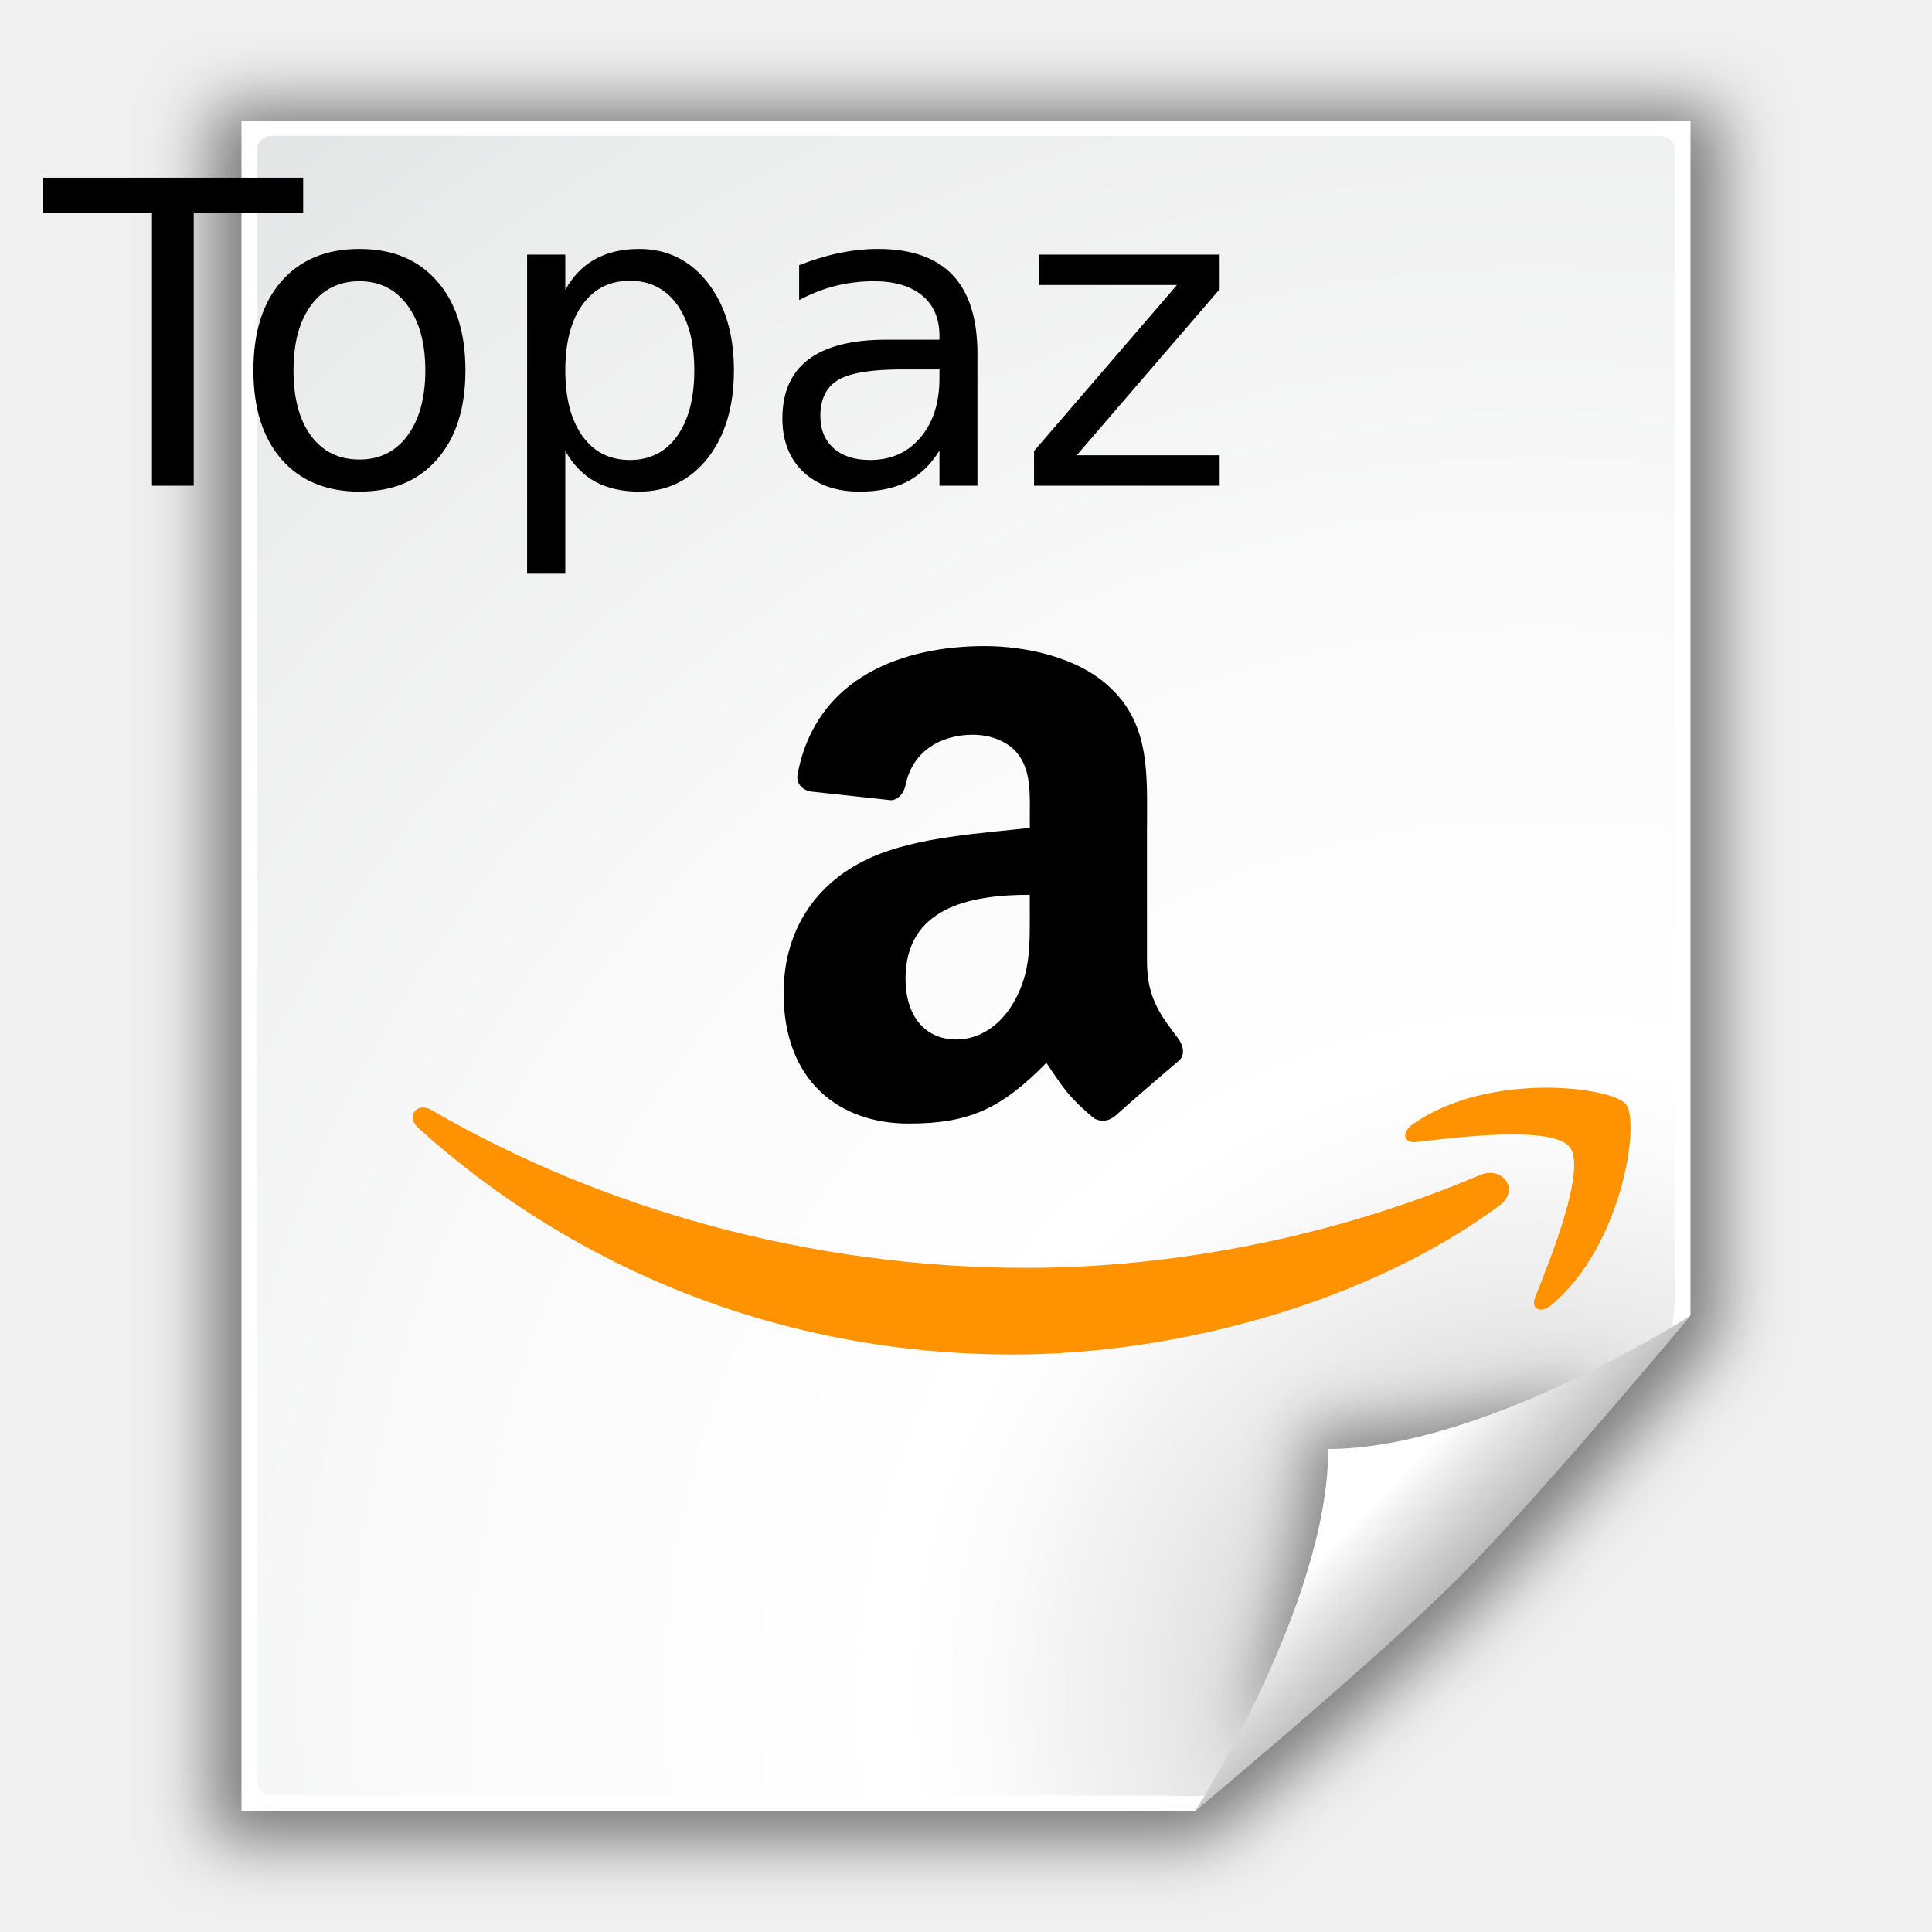
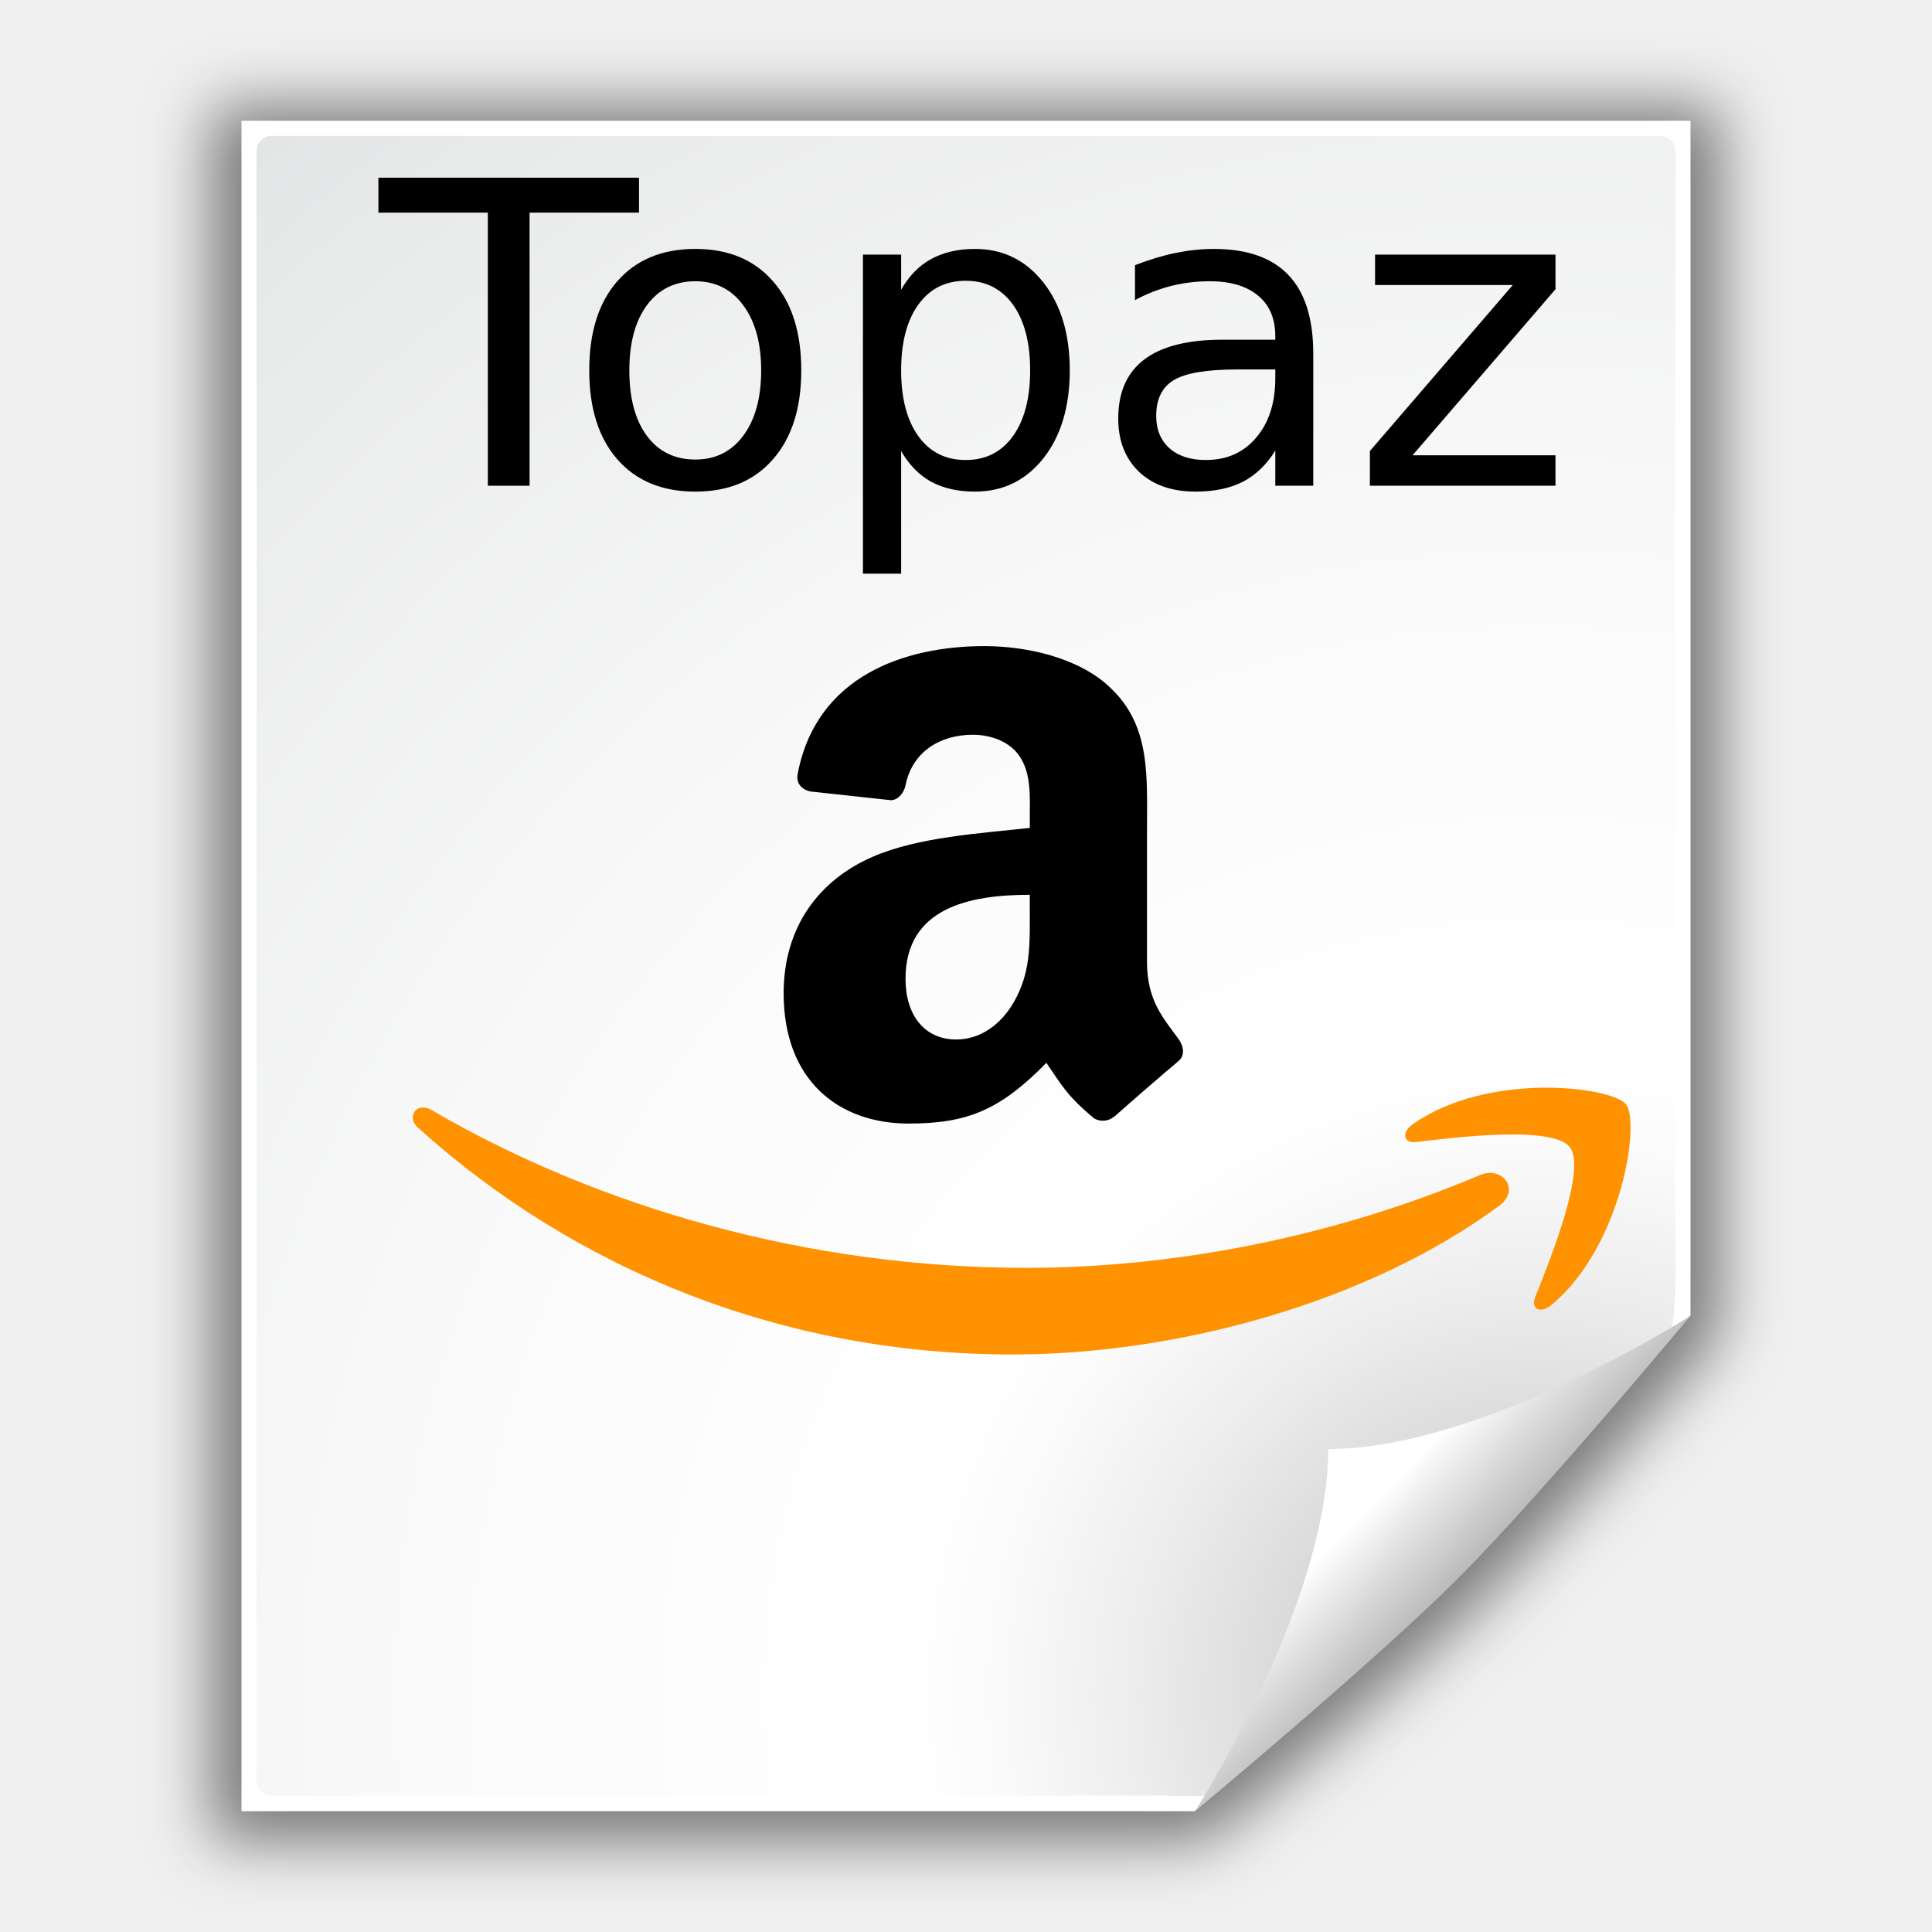
- <svg xmlns="http://www.w3.org/2000/svg" xmlns:xlink="http://www.w3.org/1999/xlink" version="1.0" width="128" height="128" id="svg2606">
-   <defs id="defs2608">
-     <linearGradient id="linearGradient10207">
-       <stop id="stop10209" style="stop-color:#a2a2a2;stop-opacity:1" offset="0" />
-       <stop id="stop10211" style="stop-color:#ffffff;stop-opacity:1" offset="1" />
+ <svg xmlns="http://www.w3.org/2000/svg" xmlns:xlink="http://www.w3.org/1999/xlink" version="1" width="128" height="128">
+   <defs>
+     <linearGradient id="b">
+       <stop offset="0" stop-color="#a2a2a2" />
+       <stop offset="1" stop-color="#fff" />
    </linearGradient>
-     <linearGradient x1="96" y1="104" x2="88" y2="96" id="XMLID_12_" gradientUnits="userSpaceOnUse">
-       <stop id="stop83" style="stop-color:#888a85;stop-opacity:1" offset="0" />
-       <stop id="stop85" style="stop-color:#8c8e89;stop-opacity:1" offset="0.007" />
-       <stop id="stop87" style="stop-color:#abaca9;stop-opacity:1" offset="0.067" />
-       <stop id="stop89" style="stop-color:#c5c6c4;stop-opacity:1" offset="0.135" />
-       <stop id="stop91" style="stop-color:#dbdbda;stop-opacity:1" offset="0.265" />
-       <stop id="stop93" style="stop-color:#ebebeb;stop-opacity:1" offset="0.376" />
-       <stop id="stop95" style="stop-color:#f7f7f6;stop-opacity:1" offset="0.487" />
-       <stop id="stop97" style="stop-color:#fdfdfd;stop-opacity:1" offset="0.632" />
-       <stop id="stop99" style="stop-color:#ffffff;stop-opacity:1" offset="1" />
+     <linearGradient x1="96" y1="104" x2="88" y2="96" gradientUnits="userSpaceOnUse">
+       <stop offset="0" stop-color="#888a85" />
+       <stop offset=".007" stop-color="#8c8e89" />
+       <stop offset=".067" stop-color="#abaca9" />
+       <stop offset=".135" stop-color="#c5c6c4" />
+       <stop offset=".265" stop-color="#dbdbda" />
+       <stop offset=".376" stop-color="#ebebeb" />
+       <stop offset=".487" stop-color="#f7f7f6" />
+       <stop offset=".632" stop-color="#fdfdfd" />
+       <stop offset="1" stop-color="#fff" />
    </linearGradient>
-     <radialGradient cx="102" cy="112.305" r="139.559" id="XMLID_8_" gradientUnits="userSpaceOnUse">
-       <stop id="stop41" style="stop-color:#b7b8b9;stop-opacity:1" offset="0" />
-       <stop id="stop47" style="stop-color:#ececec;stop-opacity:1" offset="0.189" />
-       <stop id="stop49" style="stop-color:#fafafa;stop-opacity:1" offset="0.257" />
-       <stop id="stop51" style="stop-color:#ffffff;stop-opacity:1" offset="0.301" />
-       <stop id="stop53" style="stop-color:#fafafa;stop-opacity:1" offset="0.531" />
-       <stop id="stop55" style="stop-color:#ebecec;stop-opacity:1" offset="0.845" />
-       <stop id="stop57" style="stop-color:#e1e2e3;stop-opacity:1" offset="1" />
+     <radialGradient cx="102" cy="112.305" r="139.559" id="a" gradientUnits="userSpaceOnUse">
+       <stop offset="0" stop-color="#b7b8b9" />
+       <stop offset=".189" stop-color="#ececec" />
+       <stop offset=".257" stop-color="#fafafa" />
+       <stop offset=".301" stop-color="#fff" />
+       <stop offset=".531" stop-color="#fafafa" />
+       <stop offset=".845" stop-color="#ebecec" />
+       <stop offset="1" stop-color="#e1e2e3" />
    </radialGradient>
-     <filter x="-0.192" y="-0.192" width="1.384" height="1.384" color-interpolation-filters="sRGB" id="filter6697">
-       <feGaussianBlur id="feGaussianBlur6699" stdDeviation="1.945" />
+     <filter x="-.192" y="-.192" width="1.384" height="1.384" color-interpolation-filters="sRGB" id="f">
+       <feGaussianBlur stdDeviation="1.945" />
    </filter>
-     <clipPath id="clipPath7084">
-       <path d="m 72,88 -32,32 -8,0 0,-40 40,0 0,8 z" id="path7086" style="fill:#000000;fill-opacity:1;fill-rule:evenodd;stroke:none" />
+     <clipPath id="e">
+       <path d="M72 88l-32 32h-8v-40h40v8z" fill-rule="evenodd" />
    </clipPath>
-     <radialGradient cx="102" cy="112.305" r="139.559" id="radialGradient9437" xlink:href="#XMLID_8_" gradientUnits="userSpaceOnUse" gradientTransform="matrix(1,0,0,0.9996653,2e-6,0.00301608)" />
-     <linearGradient x1="98.617" y1="106.414" x2="91.229" y2="99.255" id="linearGradient10213" xlink:href="#linearGradient10207" gradientUnits="userSpaceOnUse" />
-     <filter color-interpolation-filters="sRGB" id="filter2770">
-       <feGaussianBlur id="feGaussianBlur2772" stdDeviation="2.079" />
+     <radialGradient cx="102" cy="112.305" r="139.559" id="d" xlink:href="#a" gradientUnits="userSpaceOnUse" gradientTransform="translate(0 .003)" />
+     <linearGradient x1="98.617" y1="106.414" x2="91.229" y2="99.255" id="g" xlink:href="#b" gradientUnits="userSpaceOnUse" />
+     <filter color-interpolation-filters="sRGB" id="c">
+       <feGaussianBlur stdDeviation="2.079" />
    </filter>
  </defs>
-   <g id="layer1">
-     <path d="m 16,8 0,112 c 0,0 63.156,0 63.156,0 l 0.031,0 c 3e-6,0 11.906,-9.906 17.406,-15.406 C 102.094,99.094 112,87.188 112,87.188 L 112,87.156 112,8 16,8 z" transform="matrix(1.041667,0,0,1.026786,-2.666667,-1.214289)" id="path7865" style="opacity:0.5;fill:#000000;fill-opacity:1;filter:url(#filter2770)" />
-     <path d="M 16,8 16,120 c 0,0 63.146,0 63.146,0 L 112,87.146 112,8 16,8 z" id="path34" style="fill:#ffffff;fill-opacity:1" />
-     <path d="m 18,9 c -0.551,0 -1,0.449 -1,1 l 0,107.964 c 0,0.552 0.449,1 1,1 l 59.172,0 c 0.263,0 2.763,0.118 2.949,-0.069 L 110.707,88.094 C 110.894,87.907 111,85.409 111,85.147 l 0,-75.147 c 0,-0.551 -0.448,-1 -1,-1 l -92,0 z" id="path59" style="fill:url(#radialGradient9437);fill-opacity:1" />
-     <path d="m 41.88,115.982 c 0,0 24.31,-24.31 24.31,-24.31 0,0 -9.353,2.913 -19.603,2.913 0,10.25 -4.706,21.396 -4.706,21.396 z" transform="translate(40,0)" clip-path="url(#clipPath7084)" id="path5540" style="opacity:0.4;fill:#000000;fill-opacity:1;filter:url(#filter6697)" />
-     <path d="m 79.172,120 c 0,0 11.914,-9.914 17.414,-15.414 5.5,-5.5 15.414,-17.414 15.414,-17.414 0,0 -13.75,8.828 -24,8.828 0,10.25 -8.828,24 -8.828,24 z" id="path14523" style="fill:url(#linearGradient10213);fill-opacity:1" />
-     <text x="64.703" y="32.176" id="text3772" xml:space="preserve" style="font-size:28px;font-style:normal;font-variant:normal;font-weight:normal;font-stretch:normal;text-align:center;line-height:125%;writing-mode:lr-tb;text-anchor:middle;fill:#000000;fill-opacity:1;stroke:none;font-family:DejaVu Sans;-inkscape-font-specification:DejaVu Sans">
-       <tspan id="tspan3021" x="64.703" y="32.176">Topaz</tspan>
-     </text>
-     <path d="m 68.227,60.478 c 0,2.157 0.052,3.954 -1.035,5.874 -0.88,1.561 -2.279,2.517 -3.833,2.517 -2.121,0 -3.366,-1.62 -3.366,-4.015 C 59.993,60.14 64.225,59.283 68.226,59.283 v 1.195 z m 5.579,13.496 c -0.365,0.332 -0.896,0.352 -1.307,0.132 -1.838,-1.528 -2.167,-2.231 -3.174,-3.69 -3.035,3.094 -5.188,4.023 -9.123,4.023 -4.663,0 -8.284,-2.876 -8.284,-8.629 0,-4.49 2.433,-7.544 5.899,-9.045 3.005,-1.317 7.202,-1.556 10.41,-1.914 v -0.723 c 0,-1.313 0.104,-2.875 -0.671,-4.012 -0.674,-1.021 -1.968,-1.437 -3.106,-1.437 -2.111,0 -3.99,1.078 -4.45,3.321 -0.097,0.498 -0.46,0.991 -0.962,1.017 l -5.364,-0.581 c -0.456,-0.102 -0.958,-0.463 -0.828,-1.155 1.233,-6.511 7.109,-8.475 12.378,-8.475 2.693,0 6.215,0.719 8.335,2.757 2.693,2.515 2.432,5.869 2.432,9.524 v 8.623 c 0,2.596 1.081,3.732 2.091,5.128 0.354,0.503 0.434,1.103 -0.018,1.473 -1.131,0.949 -3.139,2.693 -4.244,3.676 l -0.014,-0.013 z" id="path4047" style="fill-rule:evenodd" />
-     <path d="m 99.325,79.885 c -8.717,6.432 -21.357,9.854 -32.243,9.854 -15.251,0 -28.989,-5.637 -39.384,-15.022 -0.816,-0.738 -0.087,-1.747 0.892,-1.174 C 39.807,80.072 53.676,84 68,84 c 9.664,0 20.285,-2.004 30.059,-6.151 1.474,-0.623 2.709,0.972 1.266,2.036 z" id="path3858" style="fill:#ff9201;fill-rule:evenodd" />
-     <path d="m 104,76 c -1.113,-1.426 -7.372,-0.676 -10.179,-0.337 -0.853,0.098 -0.984,-0.642 -0.217,-1.185 4.991,-3.506 13.168,-2.491 14.12,-1.319 0.957,1.187 -0.251,9.385 -4.929,13.294 -0.719,0.604 -1.404,0.286 -1.086,-0.51 C 102.76,83.311 105.118,77.427 104,76 z" id="path3860" style="fill:#ff9201;fill-rule:evenodd" />
-   </g>
+   <path d="M14 7v115h65.821s12.402-10.172 18.132-15.819c5.729-5.647 16.048-17.872 16.048-17.872v-81.309h-100z" opacity=".5" filter="url(#c)" />
+   <path d="M16 8v112h63.146l32.854-32.854v-79.146h-96z" fill="#fff" />
+   <path d="M18 9c-.551 0-1 .449-1 1v107.964c0 .552.449 1 1 1h59.172c.263 0 2.763.118 2.949-.069l30.586-30.8c.187-.187.293-2.685.293-2.948v-75.147c0-.551-.448-1-1-1h-92z" fill="url(#d)" />
+   <path d="M81.88 115.982l24.31-24.31s-9.353 2.913-19.603 2.913c0 10.25-4.706 21.396-4.706 21.396z" clip-path="url(#e)" opacity=".4" filter="url(#f)" />
+   <path d="M79.172 120s11.914-9.914 17.414-15.414c5.5-5.5 15.414-17.414 15.414-17.414s-13.75 8.828-24 8.828c0 10.25-8.828 24-8.828 24z" fill="url(#g)" />
+   <text x="64.703" y="32.176" style="text-align:center;line-height:125%;-inkscape-font-specification:DejaVu Sans" font-size="28" text-anchor="middle" font-family="DejaVu Sans">
+     <tspan x="64.703" y="32.176">Topaz</tspan>
+   </text>
+   <path d="M68.227 60.478c0 2.157.052 3.954-1.035 5.874-.88 1.561-2.279 2.517-3.833 2.517-2.121 0-3.366-1.62-3.366-4.015 0-4.714 4.232-5.571 8.233-5.571v1.195zm5.579 13.496c-.365.332-.896.352-1.307.132-1.838-1.528-2.167-2.231-3.174-3.69-3.035 3.094-5.188 4.023-9.123 4.023-4.663 0-8.284-2.876-8.284-8.629 0-4.49 2.433-7.544 5.899-9.045 3.005-1.317 7.202-1.556 10.41-1.914v-.723c0-1.313.104-2.875-.671-4.012-.674-1.021-1.968-1.437-3.106-1.437-2.111 0-3.99 1.078-4.45 3.321-.097.498-.46.991-.962 1.017l-5.364-.581c-.456-.102-.958-.463-.828-1.155 1.233-6.511 7.109-8.475 12.378-8.475 2.693 0 6.215.719 8.335 2.757 2.693 2.515 2.432 5.869 2.432 9.524v8.623c0 2.596 1.081 3.732 2.091 5.128.354.503.434 1.103-.018 1.473-1.131.949-3.139 2.693-4.244 3.676l-.014-.013z" fill-rule="evenodd" />
+   <path d="M99.325 79.885c-8.717 6.432-21.357 9.854-32.243 9.854-15.251 0-28.989-5.637-39.384-15.022-.816-.738-.087-1.747.892-1.174 11.217 6.528 25.086 10.456 39.41 10.456 9.664 0 20.285-2.004 30.059-6.151 1.474-.623 2.709.972 1.266 2.036zm4.675-3.885c-1.113-1.426-7.372-.676-10.179-.337-.853.098-.984-.642-.217-1.185 4.991-3.506 13.168-2.491 14.12-1.319.957 1.187-.251 9.385-4.929 13.294-.719.604-1.404.286-1.086-.51 1.051-2.631 3.409-8.516 2.291-9.943z" fill="#ff9201" fill-rule="evenodd" />
</svg>
